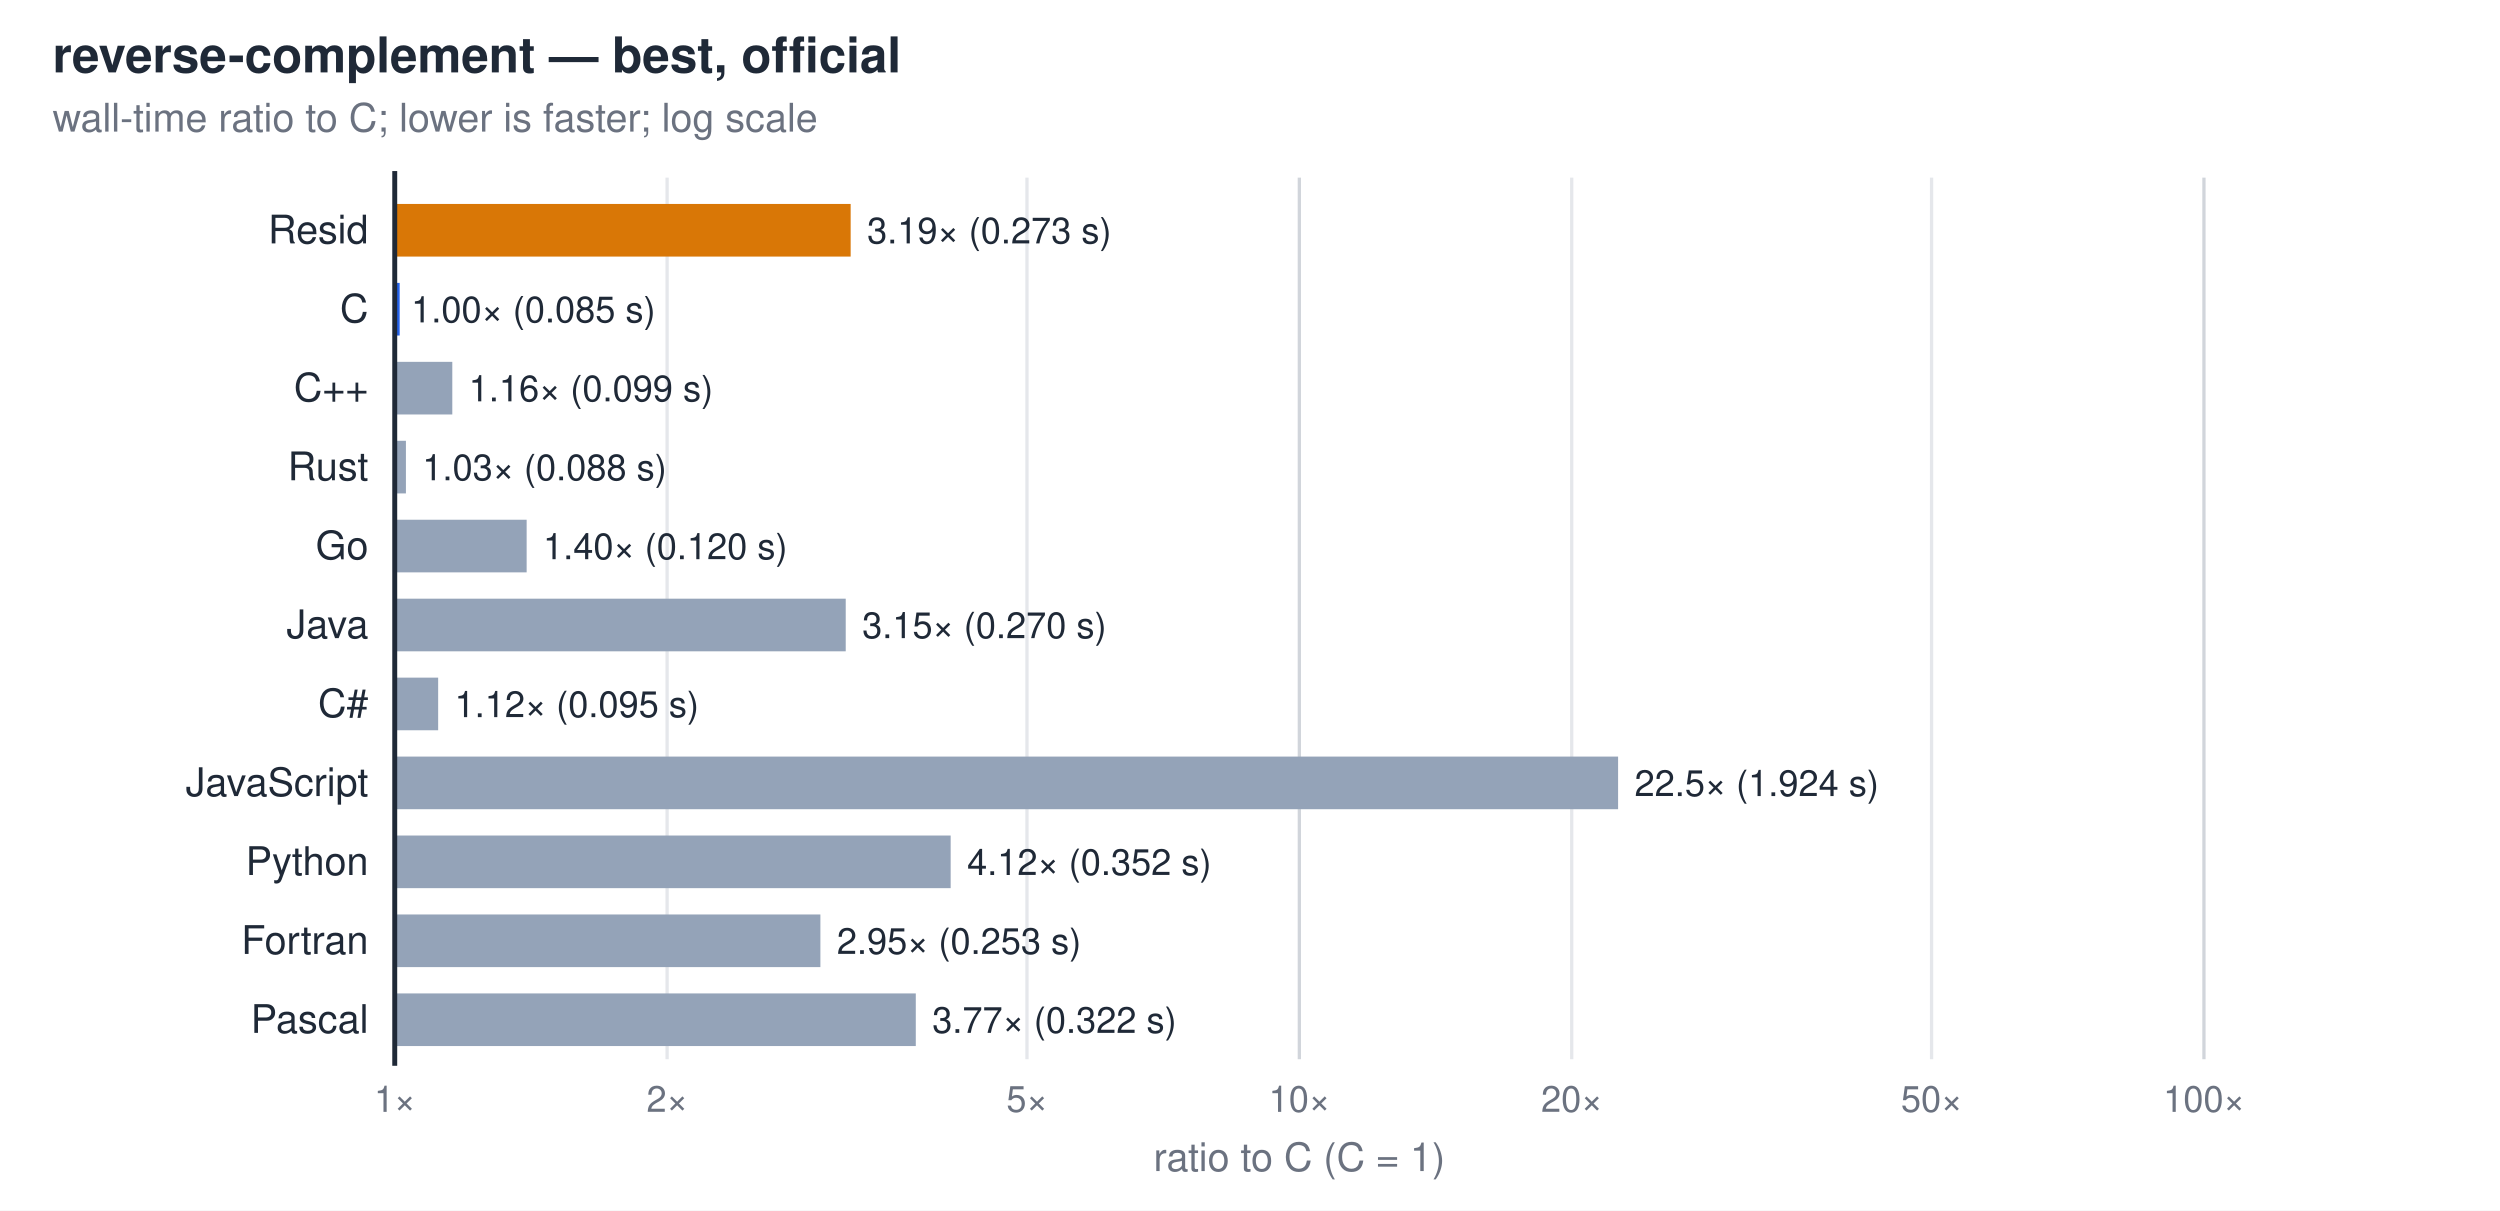
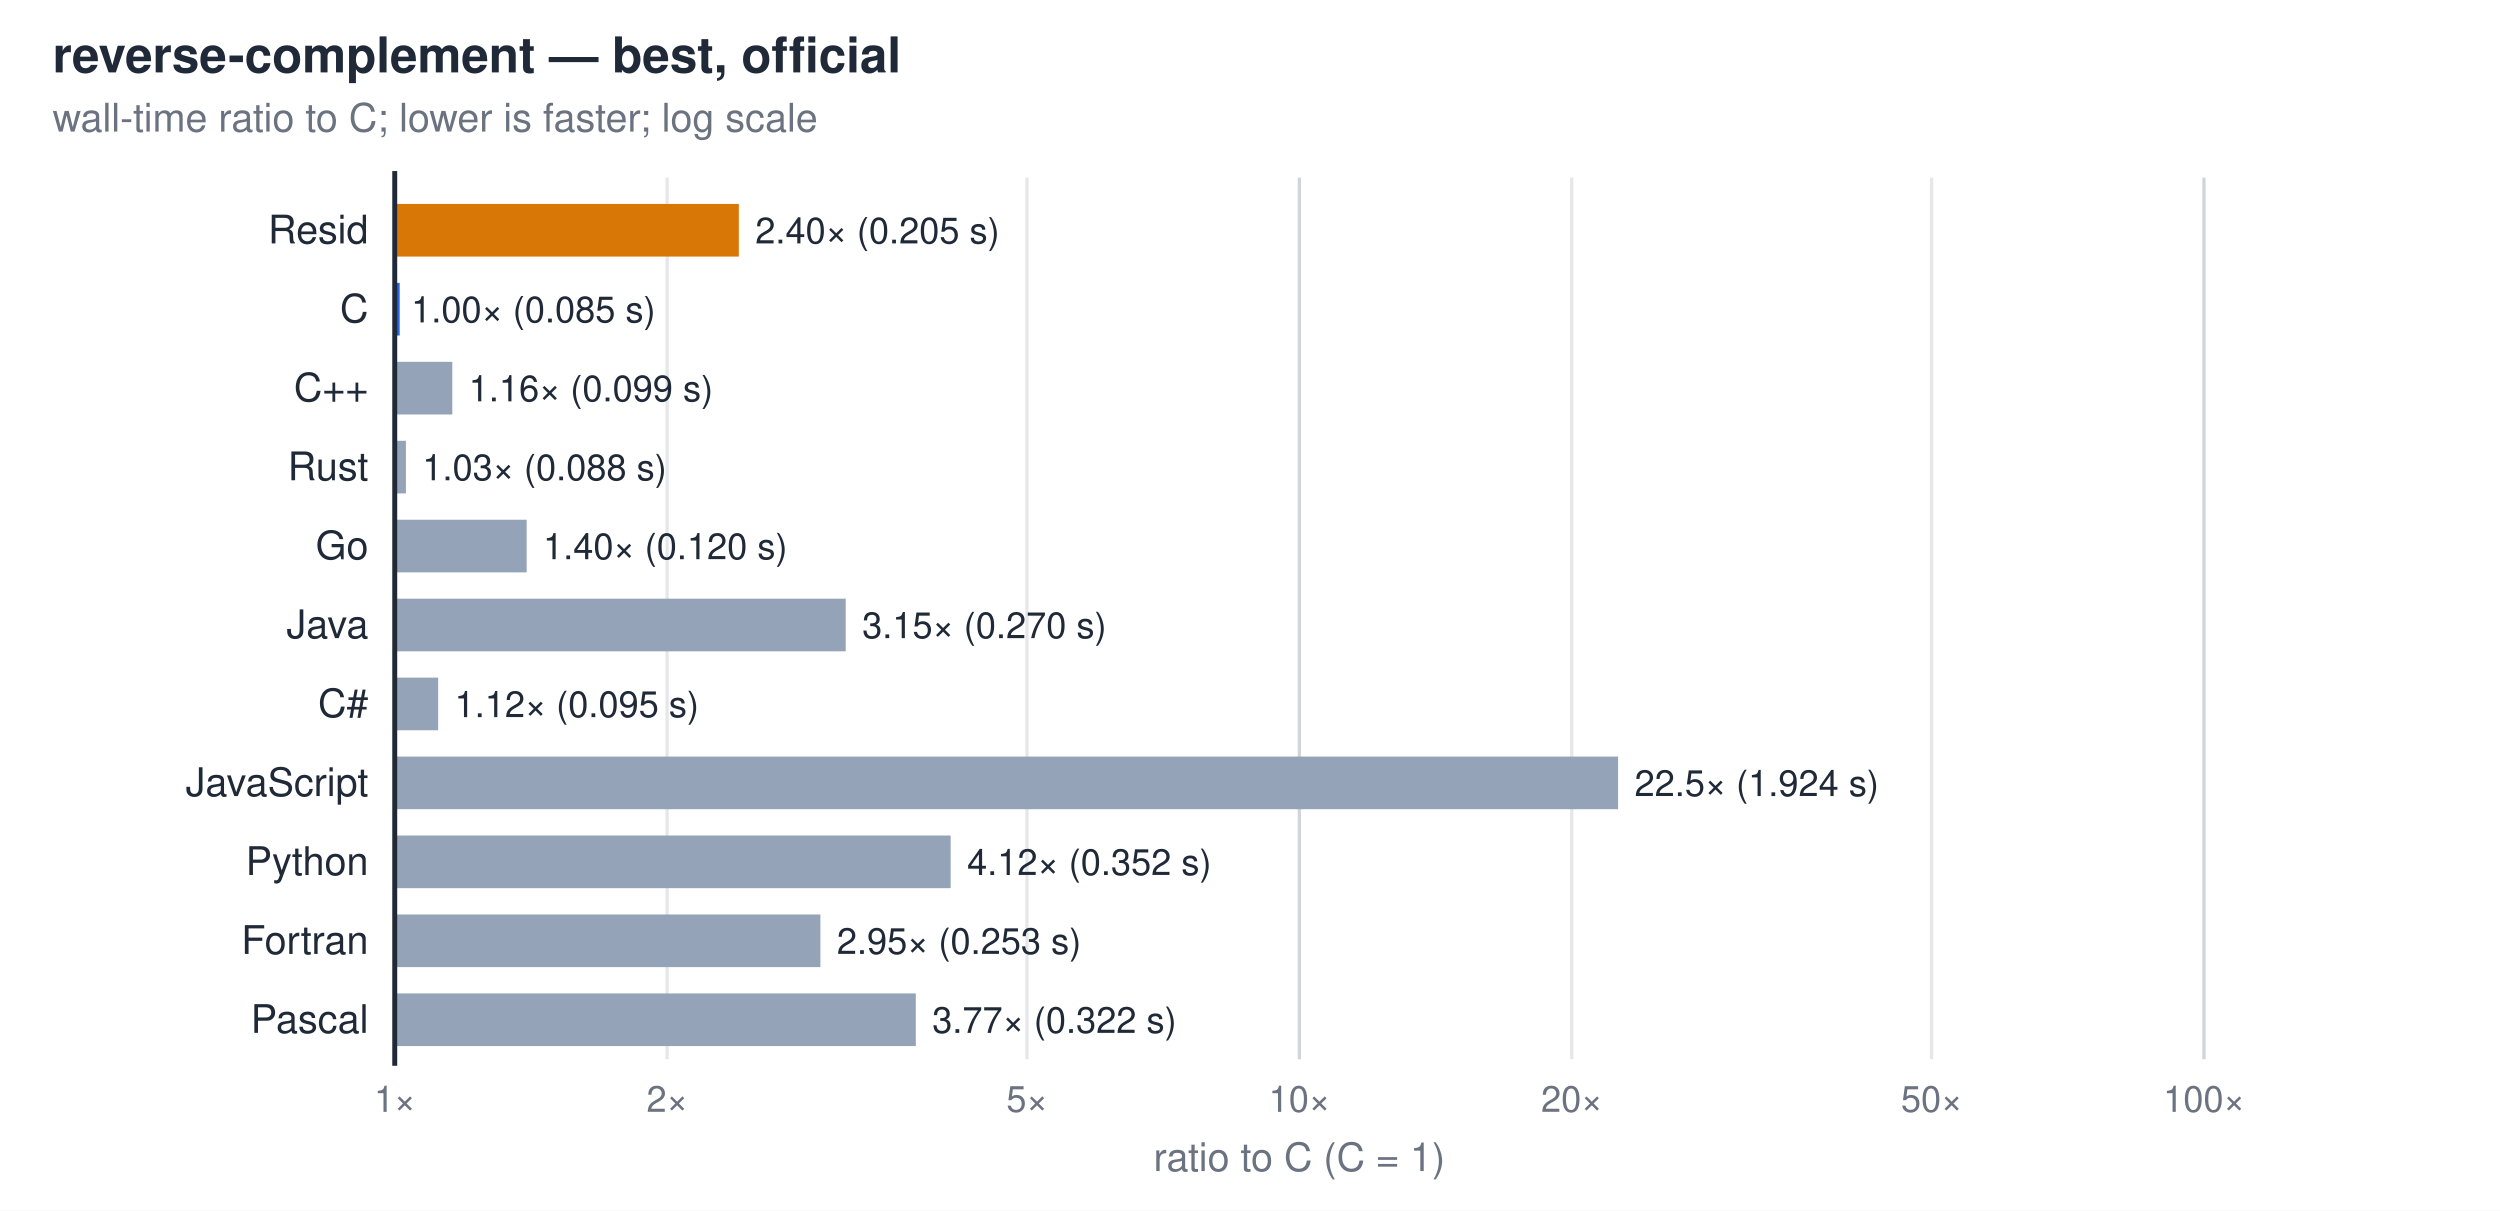
<svg xmlns="http://www.w3.org/2000/svg" width="760" height="368" viewBox="0 0 760 368" font-family="Helvetica, Arial, sans-serif" font-size="12">
  <rect x="0" y="0" width="760" height="368" fill="#ffffff" />
  <text x="16" y="22" font-size="15" font-weight="bold" fill="#1f2937">reverse-complement — best, official</text>
  <text x="16" y="40" fill="#6b7280">wall-time ratio to C; lower is faster; log scale</text>
  <line x1="120.0" y1="54" x2="120.0" y2="322" stroke="#d1d5db" stroke-width="1" />
  <text x="120.0" y="338" text-anchor="middle" fill="#6b7280" font-size="11">1×</text>
  <line x1="202.8" y1="54" x2="202.8" y2="322" stroke="#e5e7eb" stroke-width="1" />
  <text x="202.8" y="338" text-anchor="middle" fill="#6b7280" font-size="11">2×</text>
  <line x1="312.2" y1="54" x2="312.2" y2="322" stroke="#e5e7eb" stroke-width="1" />
  <text x="312.2" y="338" text-anchor="middle" fill="#6b7280" font-size="11">5×</text>
  <line x1="395.0" y1="54" x2="395.0" y2="322" stroke="#d1d5db" stroke-width="1" />
  <text x="395.0" y="338" text-anchor="middle" fill="#6b7280" font-size="11">10×</text>
  <line x1="477.8" y1="54" x2="477.8" y2="322" stroke="#e5e7eb" stroke-width="1" />
  <text x="477.8" y="338" text-anchor="middle" fill="#6b7280" font-size="11">20×</text>
  <line x1="587.2" y1="54" x2="587.2" y2="322" stroke="#e5e7eb" stroke-width="1" />
  <text x="587.2" y="338" text-anchor="middle" fill="#6b7280" font-size="11">50×</text>
  <line x1="670.0" y1="54" x2="670.0" y2="322" stroke="#d1d5db" stroke-width="1" />
  <text x="670.0" y="338" text-anchor="middle" fill="#6b7280" font-size="11">100×</text>
  <text x="112" y="74.0" text-anchor="end" fill="#1f2937">Resid</text>
-   <rect x="120.0" y="62" width="138.6" height="16" fill="#d97706" />
-   <text x="263.6" y="74.0" fill="#1f2937" font-size="11">3.19×  (0.273 s)</text>
+   <rect x="120.0" y="62" width="104.6" height="16" fill="#d97706" />
+   <text x="229.6" y="74.0" fill="#1f2937" font-size="11">2.40×  (0.205 s)</text>
  <text x="112" y="98.0" text-anchor="end" fill="#1f2937">C</text>
  <rect x="120.0" y="86" width="1.5" height="16" fill="#2563eb" />
  <text x="125.0" y="98.0" fill="#1f2937" font-size="11">1.00×  (0.085 s)</text>
  <text x="112" y="122.0" text-anchor="end" fill="#1f2937">C++</text>
  <rect x="120.0" y="110" width="17.5" height="16" fill="#94a3b8" />
  <text x="142.5" y="122.0" fill="#1f2937" font-size="11">1.16×  (0.099 s)</text>
  <text x="112" y="146.0" text-anchor="end" fill="#1f2937">Rust</text>
  <rect x="120.0" y="134" width="3.4" height="16" fill="#94a3b8" />
  <text x="128.4" y="146.0" fill="#1f2937" font-size="11">1.03×  (0.088 s)</text>
  <text x="112" y="170.0" text-anchor="end" fill="#1f2937">Go</text>
  <rect x="120.0" y="158" width="40.1" height="16" fill="#94a3b8" />
  <text x="165.1" y="170.0" fill="#1f2937" font-size="11">1.40×  (0.120 s)</text>
  <text x="112" y="194.0" text-anchor="end" fill="#1f2937">Java</text>
  <rect x="120.0" y="182" width="137.1" height="16" fill="#94a3b8" />
  <text x="262.1" y="194.0" fill="#1f2937" font-size="11">3.15×  (0.270 s)</text>
  <text x="112" y="218.0" text-anchor="end" fill="#1f2937">C#</text>
  <rect x="120.0" y="206" width="13.2" height="16" fill="#94a3b8" />
  <text x="138.2" y="218.0" fill="#1f2937" font-size="11">1.12×  (0.095 s)</text>
  <text x="112" y="242.0" text-anchor="end" fill="#1f2937">JavaScript</text>
  <rect x="120.0" y="230" width="371.9" height="16" fill="#94a3b8" />
  <text x="496.9" y="242.0" fill="#1f2937" font-size="11">22.5×  (1.924 s)</text>
  <text x="112" y="266.0" text-anchor="end" fill="#1f2937">Python</text>
  <rect x="120.0" y="254" width="169.0" height="16" fill="#94a3b8" />
  <text x="294.0" y="266.0" fill="#1f2937" font-size="11">4.12×  (0.352 s)</text>
  <text x="112" y="290.0" text-anchor="end" fill="#1f2937">Fortran</text>
  <rect x="120.0" y="278" width="129.4" height="16" fill="#94a3b8" />
  <text x="254.4" y="290.0" fill="#1f2937" font-size="11">2.95×  (0.253 s)</text>
  <text x="112" y="314.0" text-anchor="end" fill="#1f2937">Pascal</text>
  <rect x="120.0" y="302" width="158.4" height="16" fill="#94a3b8" />
  <text x="283.4" y="314.0" fill="#1f2937" font-size="11">3.77×  (0.322 s)</text>
  <line x1="120.0" y1="52" x2="120.0" y2="324" stroke="#1f2937" stroke-width="1.5" />
  <text x="395.0" y="356" text-anchor="middle" fill="#6b7280">ratio to C (C = 1)</text>
</svg>
